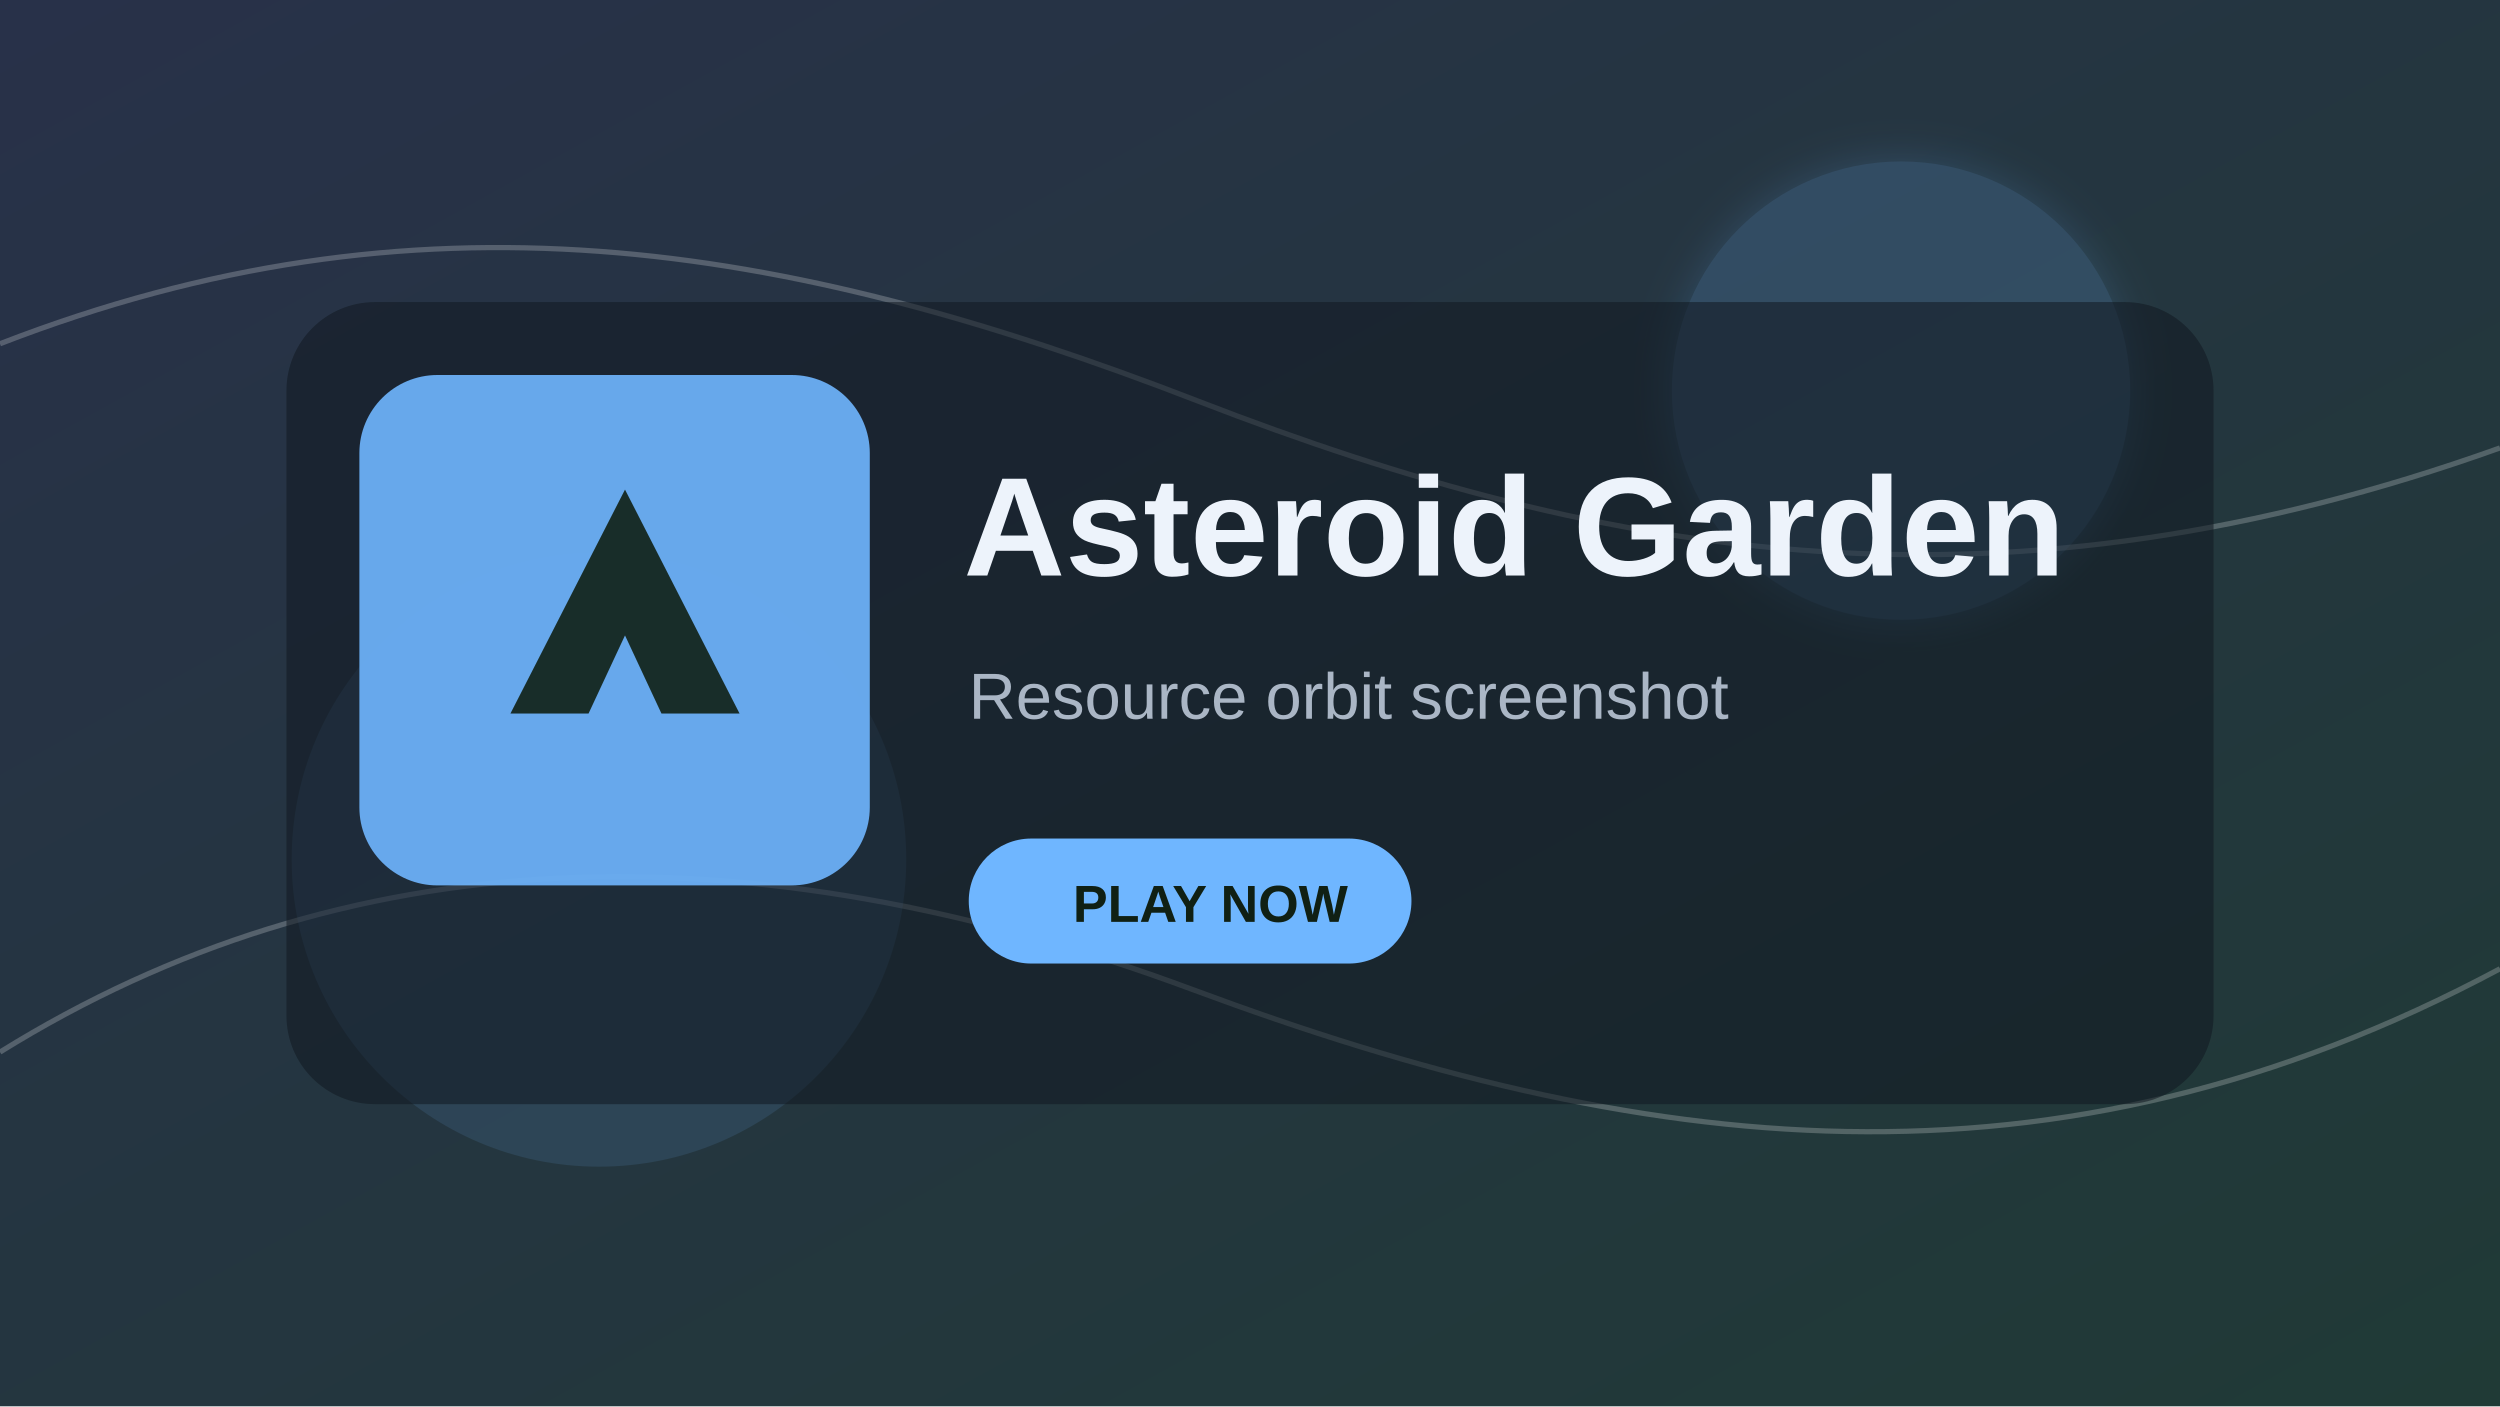
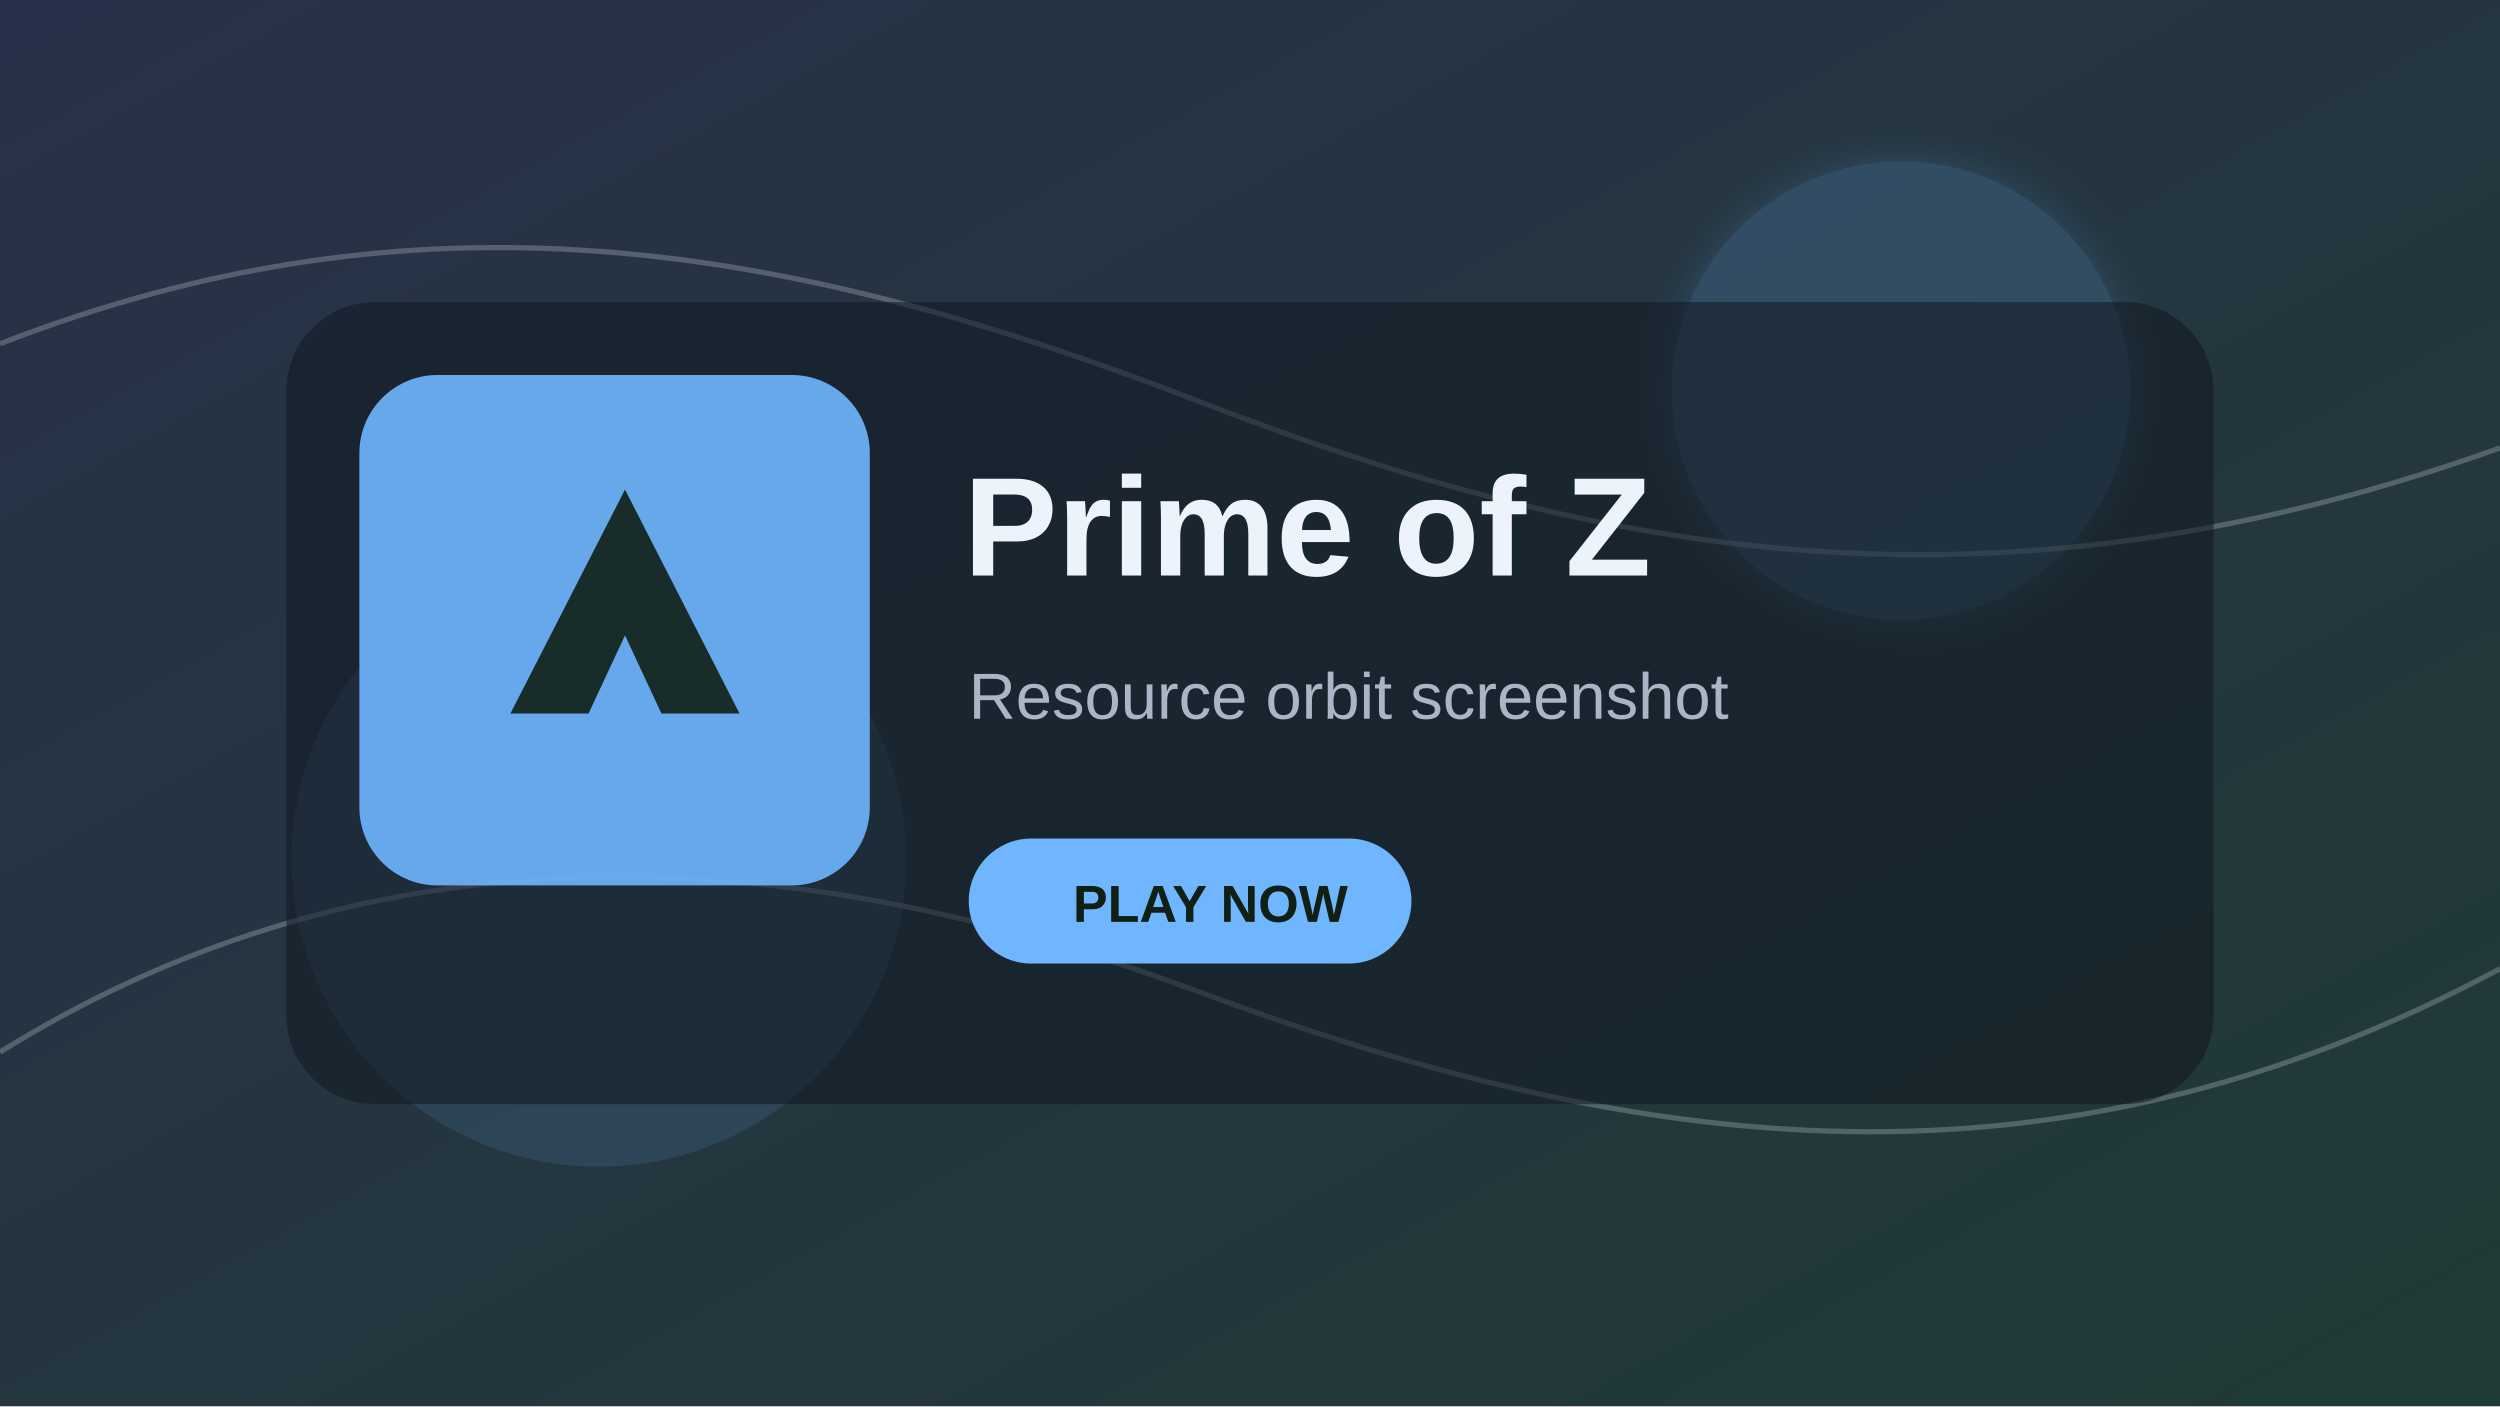
<svg xmlns="http://www.w3.org/2000/svg" viewBox="0 0 960 540" role="img" aria-labelledby="title desc">
  <defs>
    <linearGradient id="bg" x1="0" y1="0" x2="1" y2="1">
      <stop offset="0" stop-color="#283149" />
      <stop offset="1" stop-color="#203a36" />
    </linearGradient>
    <filter id="glow" x="-30%" y="-30%" width="160%" height="160%">
      <feGaussianBlur stdDeviation="8" result="blur" />
      <feMerge>
        <feMergeNode in="blur" />
        <feMergeNode in="SourceGraphic" />
      </feMerge>
    </filter>
  </defs>
  <rect width="960" height="540" fill="url(#bg)" />
  <g opacity=".22" stroke="#fff" stroke-width="2">
    <path d="M0 132C160 70 300 92 460 154s310 86 500 18" fill="none" />
    <path d="M0 404c132-82 286-88 458-24s330 84 502-8" fill="none" />
  </g>
  <circle cx="730" cy="150" r="88" fill="#6fb6ff" opacity=".18" filter="url(#glow)" />
  <circle cx="230" cy="330" r="118" fill="#6fb6ff" opacity=".12" />
  <g transform="translate(110 116)">
    <rect x="0" y="0" width="740" height="308" rx="34" fill="#101820" opacity=".55" />
    <rect x="28" y="28" width="196" height="196" rx="30" fill="#6fb6ff" opacity=".9" />
    <path d="M86 158l44-86 44 86h-30l-14-30-14 30z" fill="#102014" opacity=".9" />
-     <text x="260" y="105" fill="#edf3fb" font-family="Arial, sans-serif" font-size="54" font-weight="800">Asteroid Garden</text>
+     <text x="260" y="105" fill="#edf3fb" font-family="Arial, sans-serif" font-size="54" font-weight="800">Prime of Z</text>
    <text x="262" y="160" fill="#aab6c5" font-family="Arial, sans-serif" font-size="25">Resource orbit screenshot</text>
    <rect x="262" y="206" width="170" height="48" rx="24" fill="#6fb6ff" />
    <text x="302" y="238" fill="#102014" font-family="Arial, sans-serif" font-size="20" font-weight="800">PLAY NOW</text>
  </g>
</svg>
